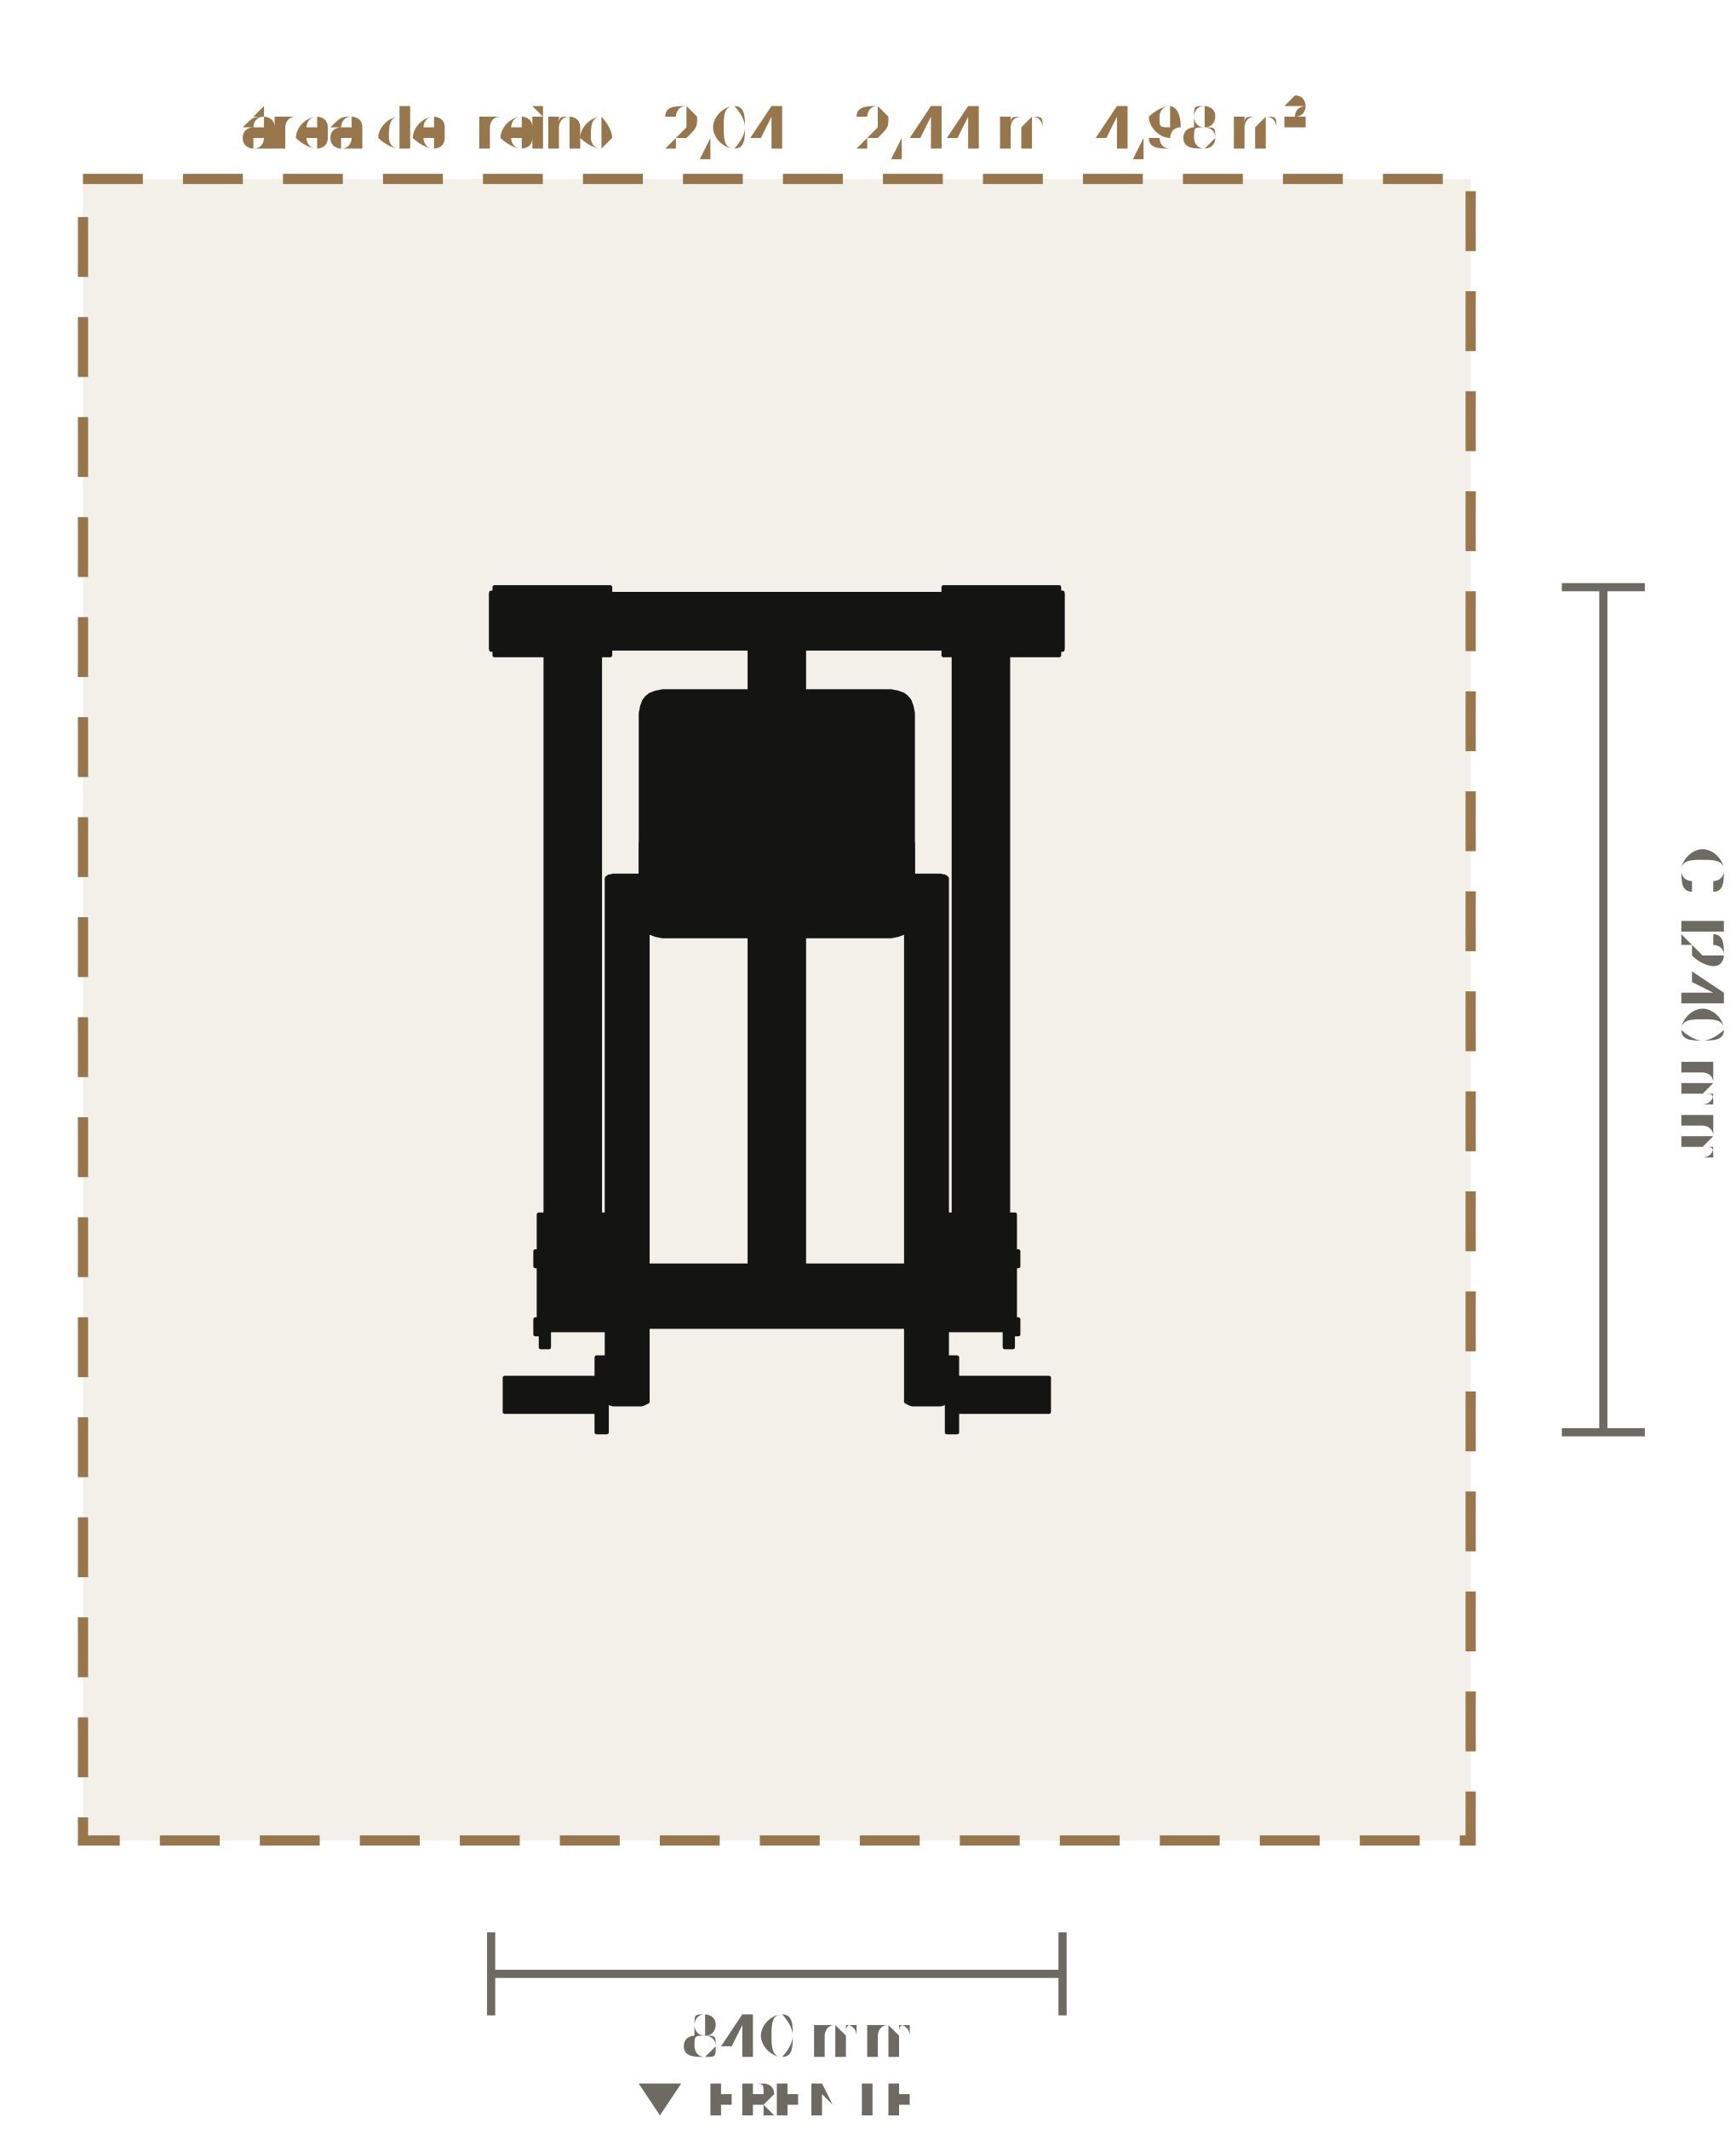
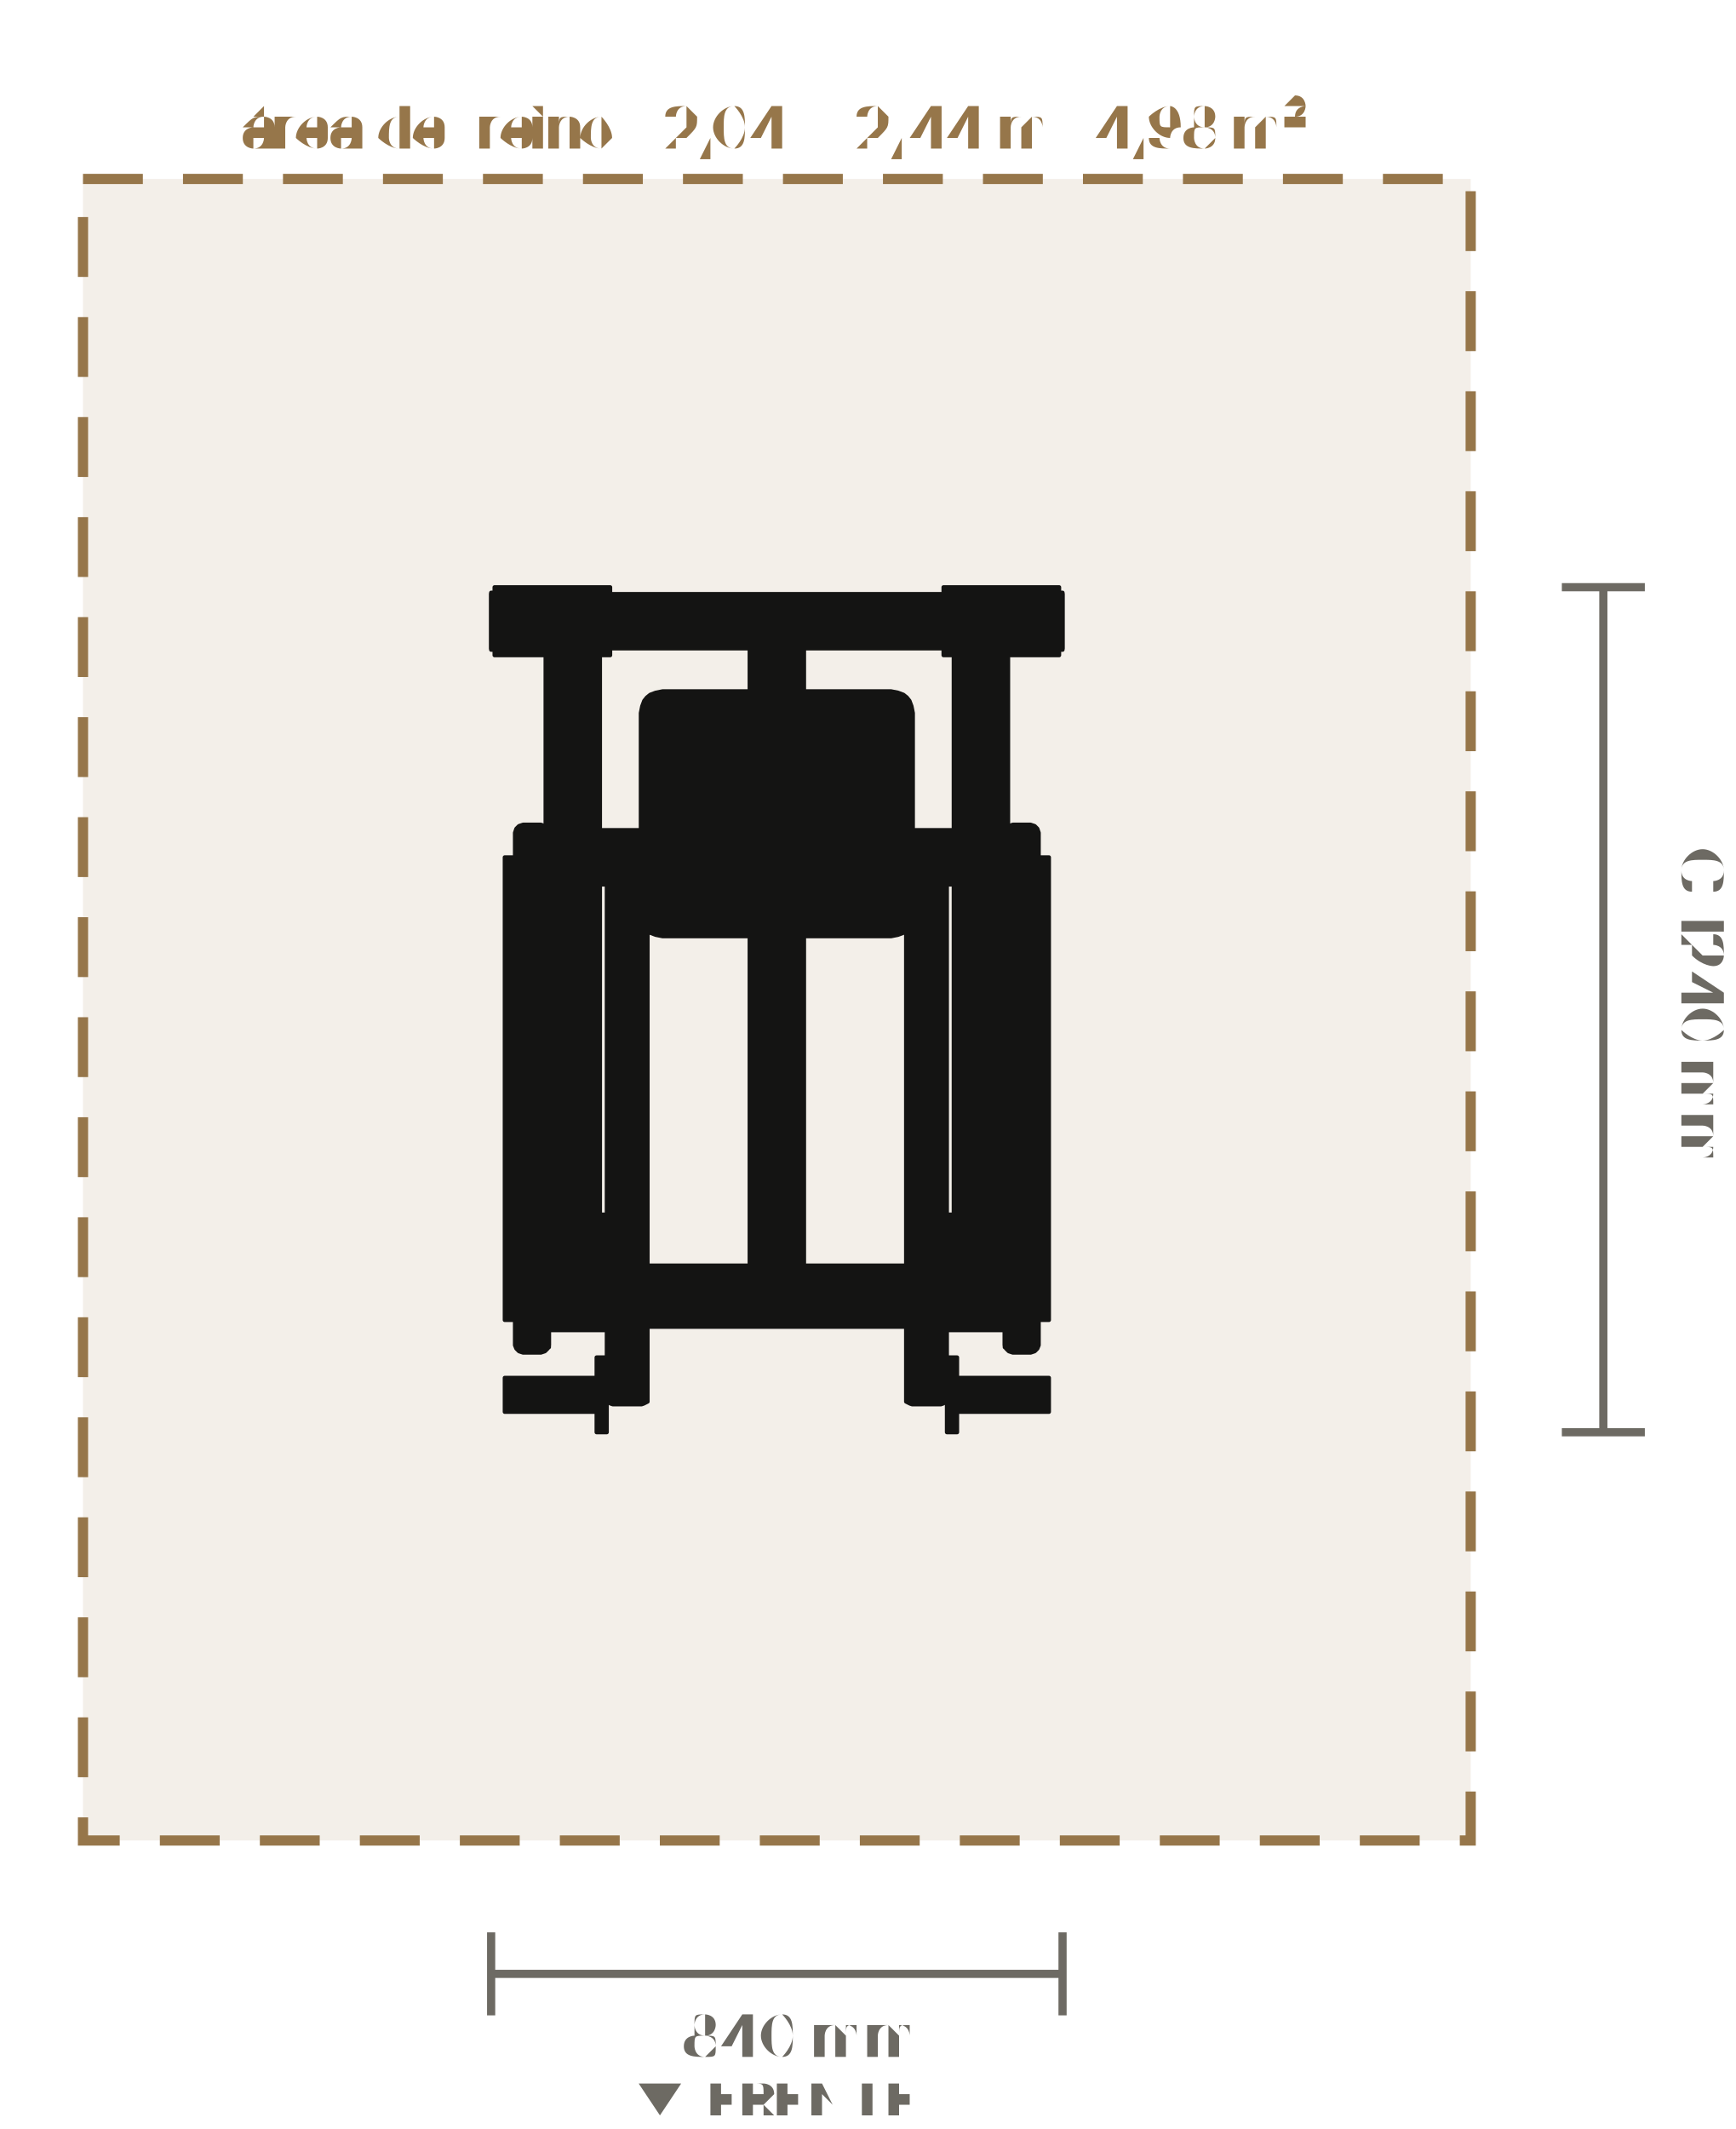
<svg xmlns="http://www.w3.org/2000/svg" viewBox="-1.142 -1.484 2.551 3.129" role="img" aria-label="Planta do Panturrilha Sentada (LD-A025): 840 × 1243 mm, com 60 cm de área de treino em volta" data-equipment="LD-A025" data-unit="m">
  <rect class="eq-zone" x="-1.02" y="-1.221" width="2.04" height="2.442" style="fill:#96764a;fill-opacity:.12;stroke:#96764a;stroke-width:0.015;stroke-dasharray:0.088 0.059" />
  <text class="eq-zone-label" x="0" y="-1.265" style="font-family:Barlow,Inter,Arial,sans-serif;font-size:0.084px;fill:#96764a;text-anchor:middle">área de treino · 2,04 × 2,44 m · 4,98 m²</text>
  <g class="eq-parts">
    <polygon class="eq-part" points="-0.34,-0.611 -0.26,-0.611 -0.26,0.466 -0.34,0.466" style="fill:#141413;stroke:#141413;stroke-width:0.006;stroke-linejoin:round" />
    <polygon class="eq-part" points="-0.415,-0.621 -0.245,-0.621 -0.245,-0.521 -0.415,-0.521" style="fill:#141413;stroke:#141413;stroke-width:0.006;stroke-linejoin:round" />
    <polygon class="eq-part" points="-0.396,-0.571 -0.396,-0.574 -0.395,-0.577 -0.393,-0.579 -0.391,-0.581 -0.388,-0.582 -0.385,-0.582 -0.382,-0.582 -0.38,-0.581 -0.377,-0.579 -0.376,-0.577 -0.374,-0.574 -0.374,-0.571 -0.374,-0.568 -0.376,-0.566 -0.377,-0.564 -0.38,-0.562 -0.382,-0.561 -0.385,-0.56 -0.388,-0.561 -0.391,-0.562 -0.393,-0.564 -0.395,-0.566 -0.396,-0.568" style="fill:#141413;stroke:#141413;stroke-width:0.006;stroke-linejoin:round" />
    <polygon class="eq-part" points="-0.286,-0.571 -0.286,-0.574 -0.284,-0.577 -0.283,-0.579 -0.281,-0.581 -0.278,-0.582 -0.275,-0.582 -0.272,-0.582 -0.27,-0.581 -0.267,-0.579 -0.266,-0.577 -0.264,-0.574 -0.264,-0.571 -0.264,-0.568 -0.266,-0.566 -0.267,-0.564 -0.27,-0.562 -0.272,-0.561 -0.275,-0.56 -0.278,-0.561 -0.281,-0.562 -0.283,-0.564 -0.284,-0.566 -0.286,-0.568" style="fill:#141413;stroke:#141413;stroke-width:0.006;stroke-linejoin:round" />
    <polygon class="eq-part" points="-0.35,0.301 -0.25,0.301 -0.25,0.471 -0.35,0.471" style="fill:#141413;stroke:#141413;stroke-width:0.006;stroke-linejoin:round" />
    <polygon class="eq-part" points="-0.311,0.331 -0.311,0.328 -0.309,0.326 -0.308,0.324 -0.305,0.322 -0.303,0.321 -0.3,0.32 -0.297,0.321 -0.294,0.322 -0.292,0.324 -0.29,0.326 -0.289,0.328 -0.289,0.331 -0.289,0.334 -0.29,0.337 -0.292,0.339 -0.294,0.341 -0.297,0.342 -0.3,0.342 -0.303,0.342 -0.305,0.341 -0.308,0.339 -0.309,0.337 -0.311,0.334" style="fill:#141413;stroke:#141413;stroke-width:0.006;stroke-linejoin:round" />
    <polygon class="eq-part" points="-0.311,0.441 -0.311,0.438 -0.309,0.436 -0.308,0.433 -0.305,0.432 -0.303,0.431 -0.3,0.43 -0.297,0.431 -0.294,0.432 -0.292,0.433 -0.29,0.436 -0.289,0.438 -0.289,0.441 -0.289,0.444 -0.29,0.447 -0.292,0.449 -0.294,0.451 -0.297,0.452 -0.3,0.452 -0.303,0.452 -0.305,0.451 -0.308,0.449 -0.309,0.447 -0.311,0.444" style="fill:#141413;stroke:#141413;stroke-width:0.006;stroke-linejoin:round" />
    <polygon class="eq-part" points="-0.42,-0.613 -0.408,-0.613 -0.408,-0.529 -0.42,-0.529" style="fill:#141413;stroke:#141413;stroke-width:0.006;stroke-linejoin:round" />
    <polygon class="eq-part" points="-0.342,0.454 -0.258,0.454 -0.258,0.466 -0.342,0.466" style="fill:#141413;stroke:#141413;stroke-width:0.006;stroke-linejoin:round" />
    <polygon class="eq-part" points="0.26,-0.611 0.34,-0.611 0.34,0.466 0.26,0.466" style="fill:#141413;stroke:#141413;stroke-width:0.006;stroke-linejoin:round" />
    <polygon class="eq-part" points="0.245,-0.621 0.415,-0.621 0.415,-0.521 0.245,-0.521" style="fill:#141413;stroke:#141413;stroke-width:0.006;stroke-linejoin:round" />
    <polygon class="eq-part" points="0.264,-0.571 0.264,-0.574 0.266,-0.577 0.267,-0.579 0.27,-0.581 0.272,-0.582 0.275,-0.582 0.278,-0.582 0.281,-0.581 0.283,-0.579 0.284,-0.577 0.286,-0.574 0.286,-0.571 0.286,-0.568 0.284,-0.566 0.283,-0.564 0.281,-0.562 0.278,-0.561 0.275,-0.56 0.272,-0.561 0.27,-0.562 0.267,-0.564 0.266,-0.566 0.264,-0.568" style="fill:#141413;stroke:#141413;stroke-width:0.006;stroke-linejoin:round" />
    <polygon class="eq-part" points="0.374,-0.571 0.374,-0.574 0.376,-0.577 0.377,-0.579 0.38,-0.581 0.382,-0.582 0.385,-0.582 0.388,-0.582 0.391,-0.581 0.393,-0.579 0.395,-0.577 0.396,-0.574 0.396,-0.571 0.396,-0.568 0.395,-0.566 0.393,-0.564 0.391,-0.562 0.388,-0.561 0.385,-0.56 0.382,-0.561 0.38,-0.562 0.377,-0.564 0.376,-0.566 0.374,-0.568" style="fill:#141413;stroke:#141413;stroke-width:0.006;stroke-linejoin:round" />
    <polygon class="eq-part" points="0.25,0.301 0.35,0.301 0.35,0.471 0.25,0.471" style="fill:#141413;stroke:#141413;stroke-width:0.006;stroke-linejoin:round" />
    <polygon class="eq-part" points="0.289,0.331 0.289,0.328 0.29,0.326 0.292,0.324 0.294,0.322 0.297,0.321 0.3,0.32 0.303,0.321 0.305,0.322 0.308,0.324 0.309,0.326 0.311,0.328 0.311,0.331 0.311,0.334 0.309,0.337 0.308,0.339 0.305,0.341 0.303,0.342 0.3,0.342 0.297,0.342 0.294,0.341 0.292,0.339 0.29,0.337 0.289,0.334" style="fill:#141413;stroke:#141413;stroke-width:0.006;stroke-linejoin:round" />
    <polygon class="eq-part" points="0.289,0.441 0.289,0.438 0.29,0.436 0.292,0.433 0.294,0.432 0.297,0.431 0.3,0.43 0.303,0.431 0.305,0.432 0.308,0.433 0.309,0.436 0.311,0.438 0.311,0.441 0.311,0.444 0.309,0.447 0.308,0.449 0.305,0.451 0.303,0.452 0.3,0.452 0.297,0.452 0.294,0.451 0.292,0.449 0.29,0.447 0.289,0.444" style="fill:#141413;stroke:#141413;stroke-width:0.006;stroke-linejoin:round" />
    <polygon class="eq-part" points="0.408,-0.613 0.42,-0.613 0.42,-0.529 0.408,-0.529" style="fill:#141413;stroke:#141413;stroke-width:0.006;stroke-linejoin:round" />
    <polygon class="eq-part" points="0.258,0.454 0.342,0.454 0.342,0.466 0.258,0.466" style="fill:#141413;stroke:#141413;stroke-width:0.006;stroke-linejoin:round" />
    <polygon class="eq-part" points="-0.42,-0.611 0.42,-0.611 0.42,-0.531 -0.42,-0.531" style="fill:#141413;stroke:#141413;stroke-width:0.006;stroke-linejoin:round" />
    <polygon class="eq-part" points="-0.3,0.386 0.3,0.386 0.3,0.466 -0.3,0.466" style="fill:#141413;stroke:#141413;stroke-width:0.006;stroke-linejoin:round" />
    <polygon class="eq-part" points="-0.04,-0.571 0.04,-0.571 0.04,0.426 -0.04,0.426" style="fill:#141413;stroke:#141413;stroke-width:0.006;stroke-linejoin:round" />
    <polygon class="eq-part" points="-0.035,-0.311 -0.035,-0.314 -0.033,-0.317 -0.032,-0.32 -0.029,-0.321 -0.026,-0.323 -0.023,-0.323 0.023,-0.323 0.026,-0.323 0.029,-0.321 0.032,-0.32 0.033,-0.317 0.035,-0.314 0.035,-0.311 0.035,-0.265 0.035,-0.262 0.033,-0.259 0.032,-0.257 0.029,-0.255 0.026,-0.253 0.023,-0.253 -0.023,-0.253 -0.026,-0.253 -0.029,-0.255 -0.032,-0.257 -0.033,-0.259 -0.035,-0.262 -0.035,-0.265" style="fill:#141413;stroke:#141413;stroke-width:0.006;stroke-linejoin:round" />
    <polygon class="eq-part" points="0.035,-0.31 0.047,-0.31 0.047,-0.266 0.035,-0.266" style="fill:#141413;stroke:#141413;stroke-width:0.006;stroke-linejoin:round" />
    <polygon class="eq-part" points="0.033,-0.288 0.033,-0.29 0.033,-0.291 0.033,-0.293 0.034,-0.294 0.034,-0.295 0.035,-0.295 0.115,-0.295 0.116,-0.295 0.116,-0.294 0.117,-0.293 0.117,-0.291 0.117,-0.29 0.117,-0.288 0.117,-0.286 0.117,-0.284 0.117,-0.283 0.116,-0.282 0.116,-0.281 0.115,-0.281 0.035,-0.281 0.034,-0.281 0.034,-0.282 0.033,-0.283 0.033,-0.284 0.033,-0.286" style="fill:#141413;stroke:#141413;stroke-width:0.006;stroke-linejoin:round" />
    <polygon class="eq-part" points="-0.2,-0.436 -0.198,-0.446 -0.195,-0.454 -0.191,-0.459 -0.186,-0.463 -0.178,-0.466 -0.168,-0.468 0.168,-0.468 0.178,-0.466 0.186,-0.463 0.191,-0.459 0.195,-0.454 0.198,-0.446 0.2,-0.436 0.2,-0.14 0.198,-0.13 0.195,-0.122 0.191,-0.117 0.186,-0.113 0.178,-0.11 0.168,-0.108 -0.168,-0.108 -0.178,-0.11 -0.186,-0.113 -0.191,-0.117 -0.195,-0.122 -0.198,-0.13 -0.2,-0.14" style="fill:#141413;stroke:#141413;stroke-width:0.006;stroke-linejoin:round" />
    <polygon class="eq-part" points="-0.04,0.376 0.04,0.376 0.04,0.456 -0.04,0.456" style="fill:#141413;stroke:#141413;stroke-width:0.006;stroke-linejoin:round" />
    <polygon class="eq-part" points="0.19,-0.192 0.19,-0.193 0.192,-0.195 0.194,-0.196 0.196,-0.196 0.199,-0.197 0.202,-0.197 0.238,-0.197 0.241,-0.197 0.244,-0.196 0.246,-0.196 0.248,-0.195 0.25,-0.193 0.25,-0.192 0.25,0.424 0.25,0.426 0.248,0.427 0.246,0.428 0.244,0.429 0.241,0.429 0.238,0.43 0.202,0.43 0.199,0.429 0.196,0.429 0.194,0.428 0.192,0.427 0.19,0.426 0.19,0.424" style="fill:#141413;stroke:#141413;stroke-width:0.006;stroke-linejoin:round" />
    <polygon class="eq-part" points="0.19,0.408 0.19,0.407 0.192,0.406 0.194,0.404 0.196,0.404 0.199,0.403 0.202,0.403 0.238,0.403 0.241,0.403 0.244,0.404 0.246,0.404 0.248,0.406 0.25,0.407 0.25,0.408 0.25,0.574 0.25,0.576 0.248,0.577 0.246,0.578 0.244,0.579 0.241,0.58 0.238,0.58 0.202,0.58 0.199,0.58 0.196,0.579 0.194,0.578 0.192,0.577 0.19,0.576 0.19,0.574" style="fill:#141413;stroke:#141413;stroke-width:0.006;stroke-linejoin:round" />
    <polygon class="eq-part" points="0.25,0.511 0.265,0.511 0.265,0.621 0.25,0.621" style="fill:#141413;stroke:#141413;stroke-width:0.006;stroke-linejoin:round" />
    <polygon class="eq-part" points="0.265,0.541 0.4,0.541 0.4,0.591 0.265,0.591" style="fill:#141413;stroke:#141413;stroke-width:0.006;stroke-linejoin:round" />
    <polygon class="eq-part" points="-0.25,-0.192 -0.25,-0.193 -0.248,-0.195 -0.246,-0.196 -0.244,-0.196 -0.241,-0.197 -0.238,-0.197 -0.202,-0.197 -0.199,-0.197 -0.196,-0.196 -0.194,-0.196 -0.192,-0.195 -0.19,-0.193 -0.19,-0.192 -0.19,0.424 -0.19,0.426 -0.192,0.427 -0.194,0.428 -0.196,0.429 -0.199,0.429 -0.202,0.43 -0.238,0.43 -0.241,0.429 -0.244,0.429 -0.246,0.428 -0.248,0.427 -0.25,0.426 -0.25,0.424" style="fill:#141413;stroke:#141413;stroke-width:0.006;stroke-linejoin:round" />
    <polygon class="eq-part" points="-0.25,0.408 -0.25,0.407 -0.248,0.406 -0.246,0.404 -0.244,0.404 -0.241,0.403 -0.238,0.403 -0.202,0.403 -0.199,0.403 -0.196,0.404 -0.194,0.404 -0.192,0.406 -0.19,0.407 -0.19,0.408 -0.19,0.574 -0.19,0.576 -0.192,0.577 -0.194,0.578 -0.196,0.579 -0.199,0.58 -0.202,0.58 -0.238,0.58 -0.241,0.58 -0.244,0.579 -0.246,0.578 -0.248,0.577 -0.25,0.576 -0.25,0.574" style="fill:#141413;stroke:#141413;stroke-width:0.006;stroke-linejoin:round" />
    <polygon class="eq-part" points="-0.265,0.511 -0.25,0.511 -0.25,0.621 -0.265,0.621" style="fill:#141413;stroke:#141413;stroke-width:0.006;stroke-linejoin:round" />
    <polygon class="eq-part" points="-0.4,0.541 -0.265,0.541 -0.265,0.591 -0.4,0.591" style="fill:#141413;stroke:#141413;stroke-width:0.006;stroke-linejoin:round" />
    <polygon class="eq-part" points="-0.22,0.394 0.22,0.394 0.22,0.439 -0.22,0.439" style="fill:#141413;stroke:#141413;stroke-width:0.006;stroke-linejoin:round" />
    <polygon class="eq-part" points="-0.2,-0.244 0.2,-0.244 0.2,-0.124 -0.2,-0.124" style="fill:#141413;stroke:#141413;stroke-width:0.006;stroke-linejoin:round" />
    <polygon class="eq-part" points="0.255,0.388 0.255,0.385 0.257,0.382 0.259,0.38 0.261,0.378 0.264,0.377 0.267,0.376 0.323,0.376 0.326,0.377 0.329,0.378 0.332,0.38 0.333,0.382 0.335,0.385 0.335,0.388 0.335,0.444 0.335,0.447 0.333,0.45 0.332,0.453 0.329,0.455 0.326,0.456 0.323,0.456 0.267,0.456 0.264,0.456 0.261,0.455 0.259,0.453 0.257,0.45 0.255,0.447 0.255,0.444" style="fill:#141413;stroke:#141413;stroke-width:0.006;stroke-linejoin:round" />
    <polygon class="eq-part" points="-0.335,0.388 -0.335,0.385 -0.333,0.382 -0.332,0.38 -0.329,0.378 -0.326,0.377 -0.323,0.376 -0.267,0.376 -0.264,0.377 -0.261,0.378 -0.259,0.38 -0.257,0.382 -0.255,0.385 -0.255,0.388 -0.255,0.444 -0.255,0.447 -0.257,0.45 -0.259,0.453 -0.261,0.455 -0.264,0.456 -0.267,0.456 -0.323,0.456 -0.326,0.456 -0.329,0.455 -0.332,0.453 -0.333,0.45 -0.335,0.447 -0.335,0.444" style="fill:#141413;stroke:#141413;stroke-width:0.006;stroke-linejoin:round" />
    <polygon class="eq-part" points="-0.3,0.376 0.3,0.376 0.3,0.456 -0.3,0.456" style="fill:#141413;stroke:#141413;stroke-width:0.006;stroke-linejoin:round" />
    <polygon class="eq-part" points="0.335,0.336 0.347,0.336 0.347,0.496 0.335,0.496" style="fill:#141413;stroke:#141413;stroke-width:0.006;stroke-linejoin:round" />
    <polygon class="eq-part" points="0.347,0.355 0.355,0.355 0.355,0.377 0.347,0.377" style="fill:#141413;stroke:#141413;stroke-width:0.006;stroke-linejoin:round" />
    <polygon class="eq-part" points="0.347,0.455 0.355,0.455 0.355,0.477 0.347,0.477" style="fill:#141413;stroke:#141413;stroke-width:0.006;stroke-linejoin:round" />
    <polygon class="eq-part" points="-0.347,0.336 -0.335,0.336 -0.335,0.496 -0.347,0.496" style="fill:#141413;stroke:#141413;stroke-width:0.006;stroke-linejoin:round" />
    <polygon class="eq-part" points="-0.355,0.355 -0.347,0.355 -0.347,0.377 -0.355,0.377" style="fill:#141413;stroke:#141413;stroke-width:0.006;stroke-linejoin:round" />
    <polygon class="eq-part" points="-0.355,0.455 -0.347,0.455 -0.347,0.477 -0.355,0.477" style="fill:#141413;stroke:#141413;stroke-width:0.006;stroke-linejoin:round" />
-     <polygon class="eq-part" points="-0.34,-0.599 -0.338,-0.605 -0.334,-0.61 -0.328,-0.611 0.328,-0.611 0.334,-0.61 0.338,-0.605 0.34,-0.599 0.34,-0.543 0.338,-0.537 0.334,-0.533 0.328,-0.531 -0.328,-0.531 -0.334,-0.533 -0.338,-0.537 -0.34,-0.543" style="fill:#141413;stroke:#141413;stroke-width:0.006;stroke-linejoin:round" />
-     <polygon class="eq-part" points="0.275,-0.583 0.275,-0.586 0.277,-0.588 0.279,-0.59 0.281,-0.592 0.284,-0.593 0.287,-0.594 0.313,-0.594 0.316,-0.593 0.319,-0.592 0.322,-0.59 0.323,-0.588 0.325,-0.586 0.325,-0.583 0.325,-0.16 0.325,-0.157 0.323,-0.154 0.322,-0.152 0.319,-0.15 0.316,-0.149 0.313,-0.149 0.287,-0.149 0.284,-0.149 0.281,-0.15 0.279,-0.152 0.277,-0.154 0.275,-0.157 0.275,-0.16" style="fill:#141413;stroke:#141413;stroke-width:0.006;stroke-linejoin:round" />
-     <polygon class="eq-part" points="-0.325,-0.583 -0.325,-0.586 -0.323,-0.588 -0.322,-0.59 -0.319,-0.592 -0.316,-0.593 -0.313,-0.594 -0.287,-0.594 -0.284,-0.593 -0.281,-0.592 -0.279,-0.59 -0.277,-0.588 -0.275,-0.586 -0.275,-0.583 -0.275,-0.16 -0.275,-0.157 -0.277,-0.154 -0.279,-0.152 -0.281,-0.15 -0.284,-0.149 -0.287,-0.149 -0.313,-0.149 -0.316,-0.149 -0.319,-0.15 -0.322,-0.152 -0.323,-0.154 -0.325,-0.157 -0.325,-0.16" style="fill:#141413;stroke:#141413;stroke-width:0.006;stroke-linejoin:round" />
+     <polygon class="eq-part" points="0.335,0.178 0.337,0.172 0.341,0.168 0.347,0.166 0.373,0.166 0.379,0.168 0.383,0.172 0.385,0.178 0.385,0.493 0.383,0.498 0.379,0.502 0.373,0.504 0.347,0.504 0.341,0.502 0.337,0.498 0.335,0.493" style="fill:#141413;stroke:#141413;stroke-width:0.006;stroke-linejoin:round" />
+     <polygon class="eq-part" points="0.335,-0.26 0.337,-0.266 0.341,-0.27 0.347,-0.272 0.373,-0.272 0.379,-0.27 0.383,-0.266 0.385,-0.26 0.385,0.054 0.383,0.06 0.379,0.065 0.373,0.066 0.347,0.066 0.341,0.065 0.337,0.06 0.335,0.054" style="fill:#141413;stroke:#141413;stroke-width:0.006;stroke-linejoin:round" />
+     <polygon class="eq-part" points="0.335,0.016 0.385,0.016 0.385,0.216 0.335,0.216" style="fill:#141413;stroke:#141413;stroke-width:0.006;stroke-linejoin:round" />
+     <polygon class="eq-part" points="0.335,-0.034 0.385,-0.034 0.385,0.266 0.335,0.266" style="fill:#141413;stroke:#141413;stroke-width:0.006;stroke-linejoin:round" />
+     <polygon class="eq-part" points="0.32,-0.224 0.4,-0.224 0.4,0.456 0.32,0.456" style="fill:#141413;stroke:#141413;stroke-width:0.006;stroke-linejoin:round" />
+     <polygon class="eq-part" points="-0.385,0.178 -0.383,0.172 -0.379,0.168 -0.373,0.166 -0.347,0.166 -0.341,0.168 -0.337,0.172 -0.335,0.178 -0.335,0.493 -0.337,0.498 -0.341,0.502 -0.347,0.504 -0.373,0.504 -0.379,0.502 -0.383,0.498 -0.385,0.493" style="fill:#141413;stroke:#141413;stroke-width:0.006;stroke-linejoin:round" />
+     <polygon class="eq-part" points="-0.385,-0.26 -0.383,-0.266 -0.379,-0.27 -0.373,-0.272 -0.347,-0.272 -0.341,-0.27 -0.337,-0.266 -0.335,-0.26 -0.335,0.054 -0.337,0.06 -0.341,0.065 -0.347,0.066 -0.373,0.066 -0.379,0.065 -0.383,0.06 -0.385,0.054" style="fill:#141413;stroke:#141413;stroke-width:0.006;stroke-linejoin:round" />
+     <polygon class="eq-part" points="-0.385,0.016 -0.335,0.016 -0.335,0.216 -0.385,0.216" style="fill:#141413;stroke:#141413;stroke-width:0.006;stroke-linejoin:round" />
+     <polygon class="eq-part" points="-0.385,-0.034 -0.335,-0.034 -0.335,0.266 -0.385,0.266" style="fill:#141413;stroke:#141413;stroke-width:0.006;stroke-linejoin:round" />
+     <polygon class="eq-part" points="-0.4,-0.224 -0.32,-0.224 -0.32,0.456 -0.4,0.456" style="fill:#141413;stroke:#141413;stroke-width:0.006;stroke-linejoin:round" />
+     <polygon class="eq-part" points="-0.36,-0.264 0.36,-0.264 0.36,-0.184 -0.36,-0.184" style="fill:#141413;stroke:#141413;stroke-width:0.006;stroke-linejoin:round" />
  </g>
  <line class="eq-dim" x1="-0.42" y1="1.417" x2="0.42" y2="1.417" style="stroke:#6d6a63;stroke-width:0.012" />
  <line class="eq-dim" x1="-0.42" y1="1.356" x2="-0.42" y2="1.478" style="stroke:#6d6a63;stroke-width:0.012" />
  <line class="eq-dim" x1="0.42" y1="1.356" x2="0.42" y2="1.478" style="stroke:#6d6a63;stroke-width:0.012" />
  <text class="eq-text" x="0" y="1.54" style="font-family:Barlow,Inter,Arial,sans-serif;font-size:0.088px;fill:#6d6a63;text-anchor:middle">L 840 mm</text>
  <line class="eq-dim" x1="1.215" y1="-0.621" x2="1.215" y2="0.621" style="stroke:#6d6a63;stroke-width:0.012" />
  <line class="eq-dim" x1="1.154" y1="-0.621" x2="1.276" y2="-0.621" style="stroke:#6d6a63;stroke-width:0.012" />
  <line class="eq-dim" x1="1.154" y1="0.621" x2="1.276" y2="0.621" style="stroke:#6d6a63;stroke-width:0.012" />
  <text class="eq-text" x="1.33" y="0" transform="rotate(90 1.3297 0)" style="font-family:Barlow,Inter,Arial,sans-serif;font-size:0.088px;fill:#6d6a63;text-anchor:middle">C 1240 mm</text>
  <text class="eq-text" x="0" y="1.628" style="font-family:Barlow,Inter,Arial,sans-serif;font-size:0.088px;fill:#6d6a63;text-anchor:middle;font-size:0.07px;letter-spacing:.1em">▼ FRENTE</text>
</svg>
